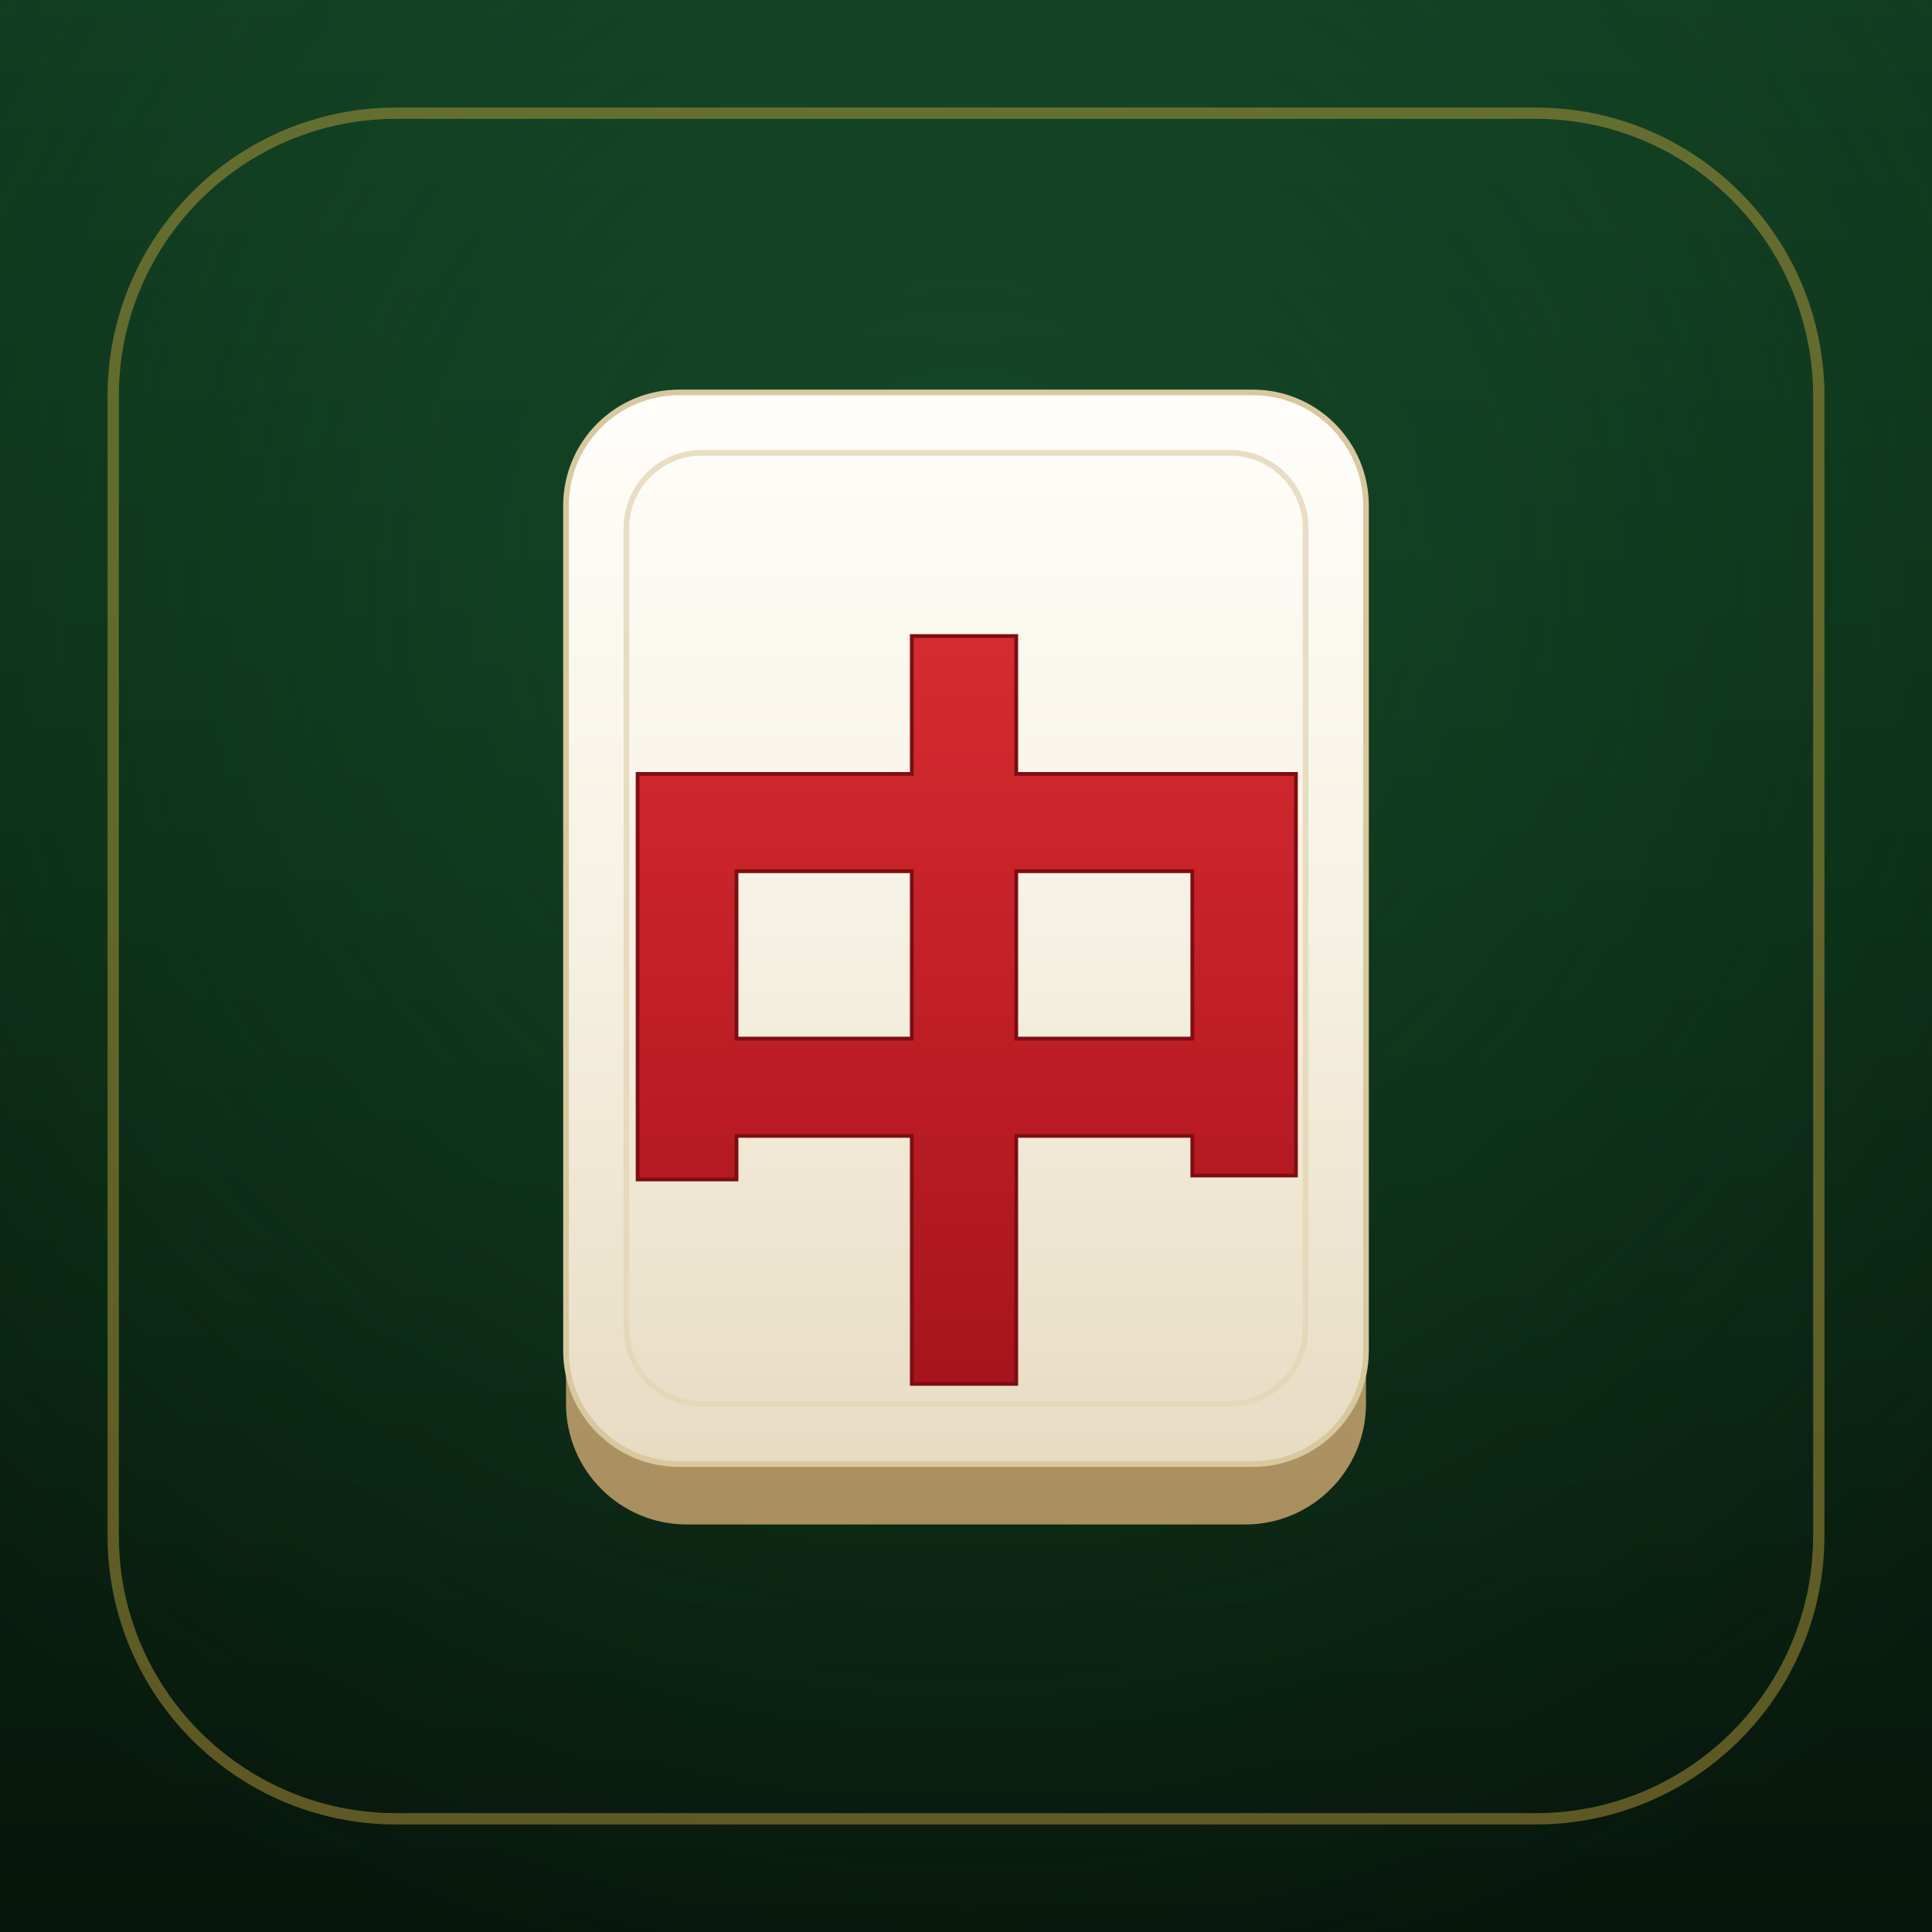
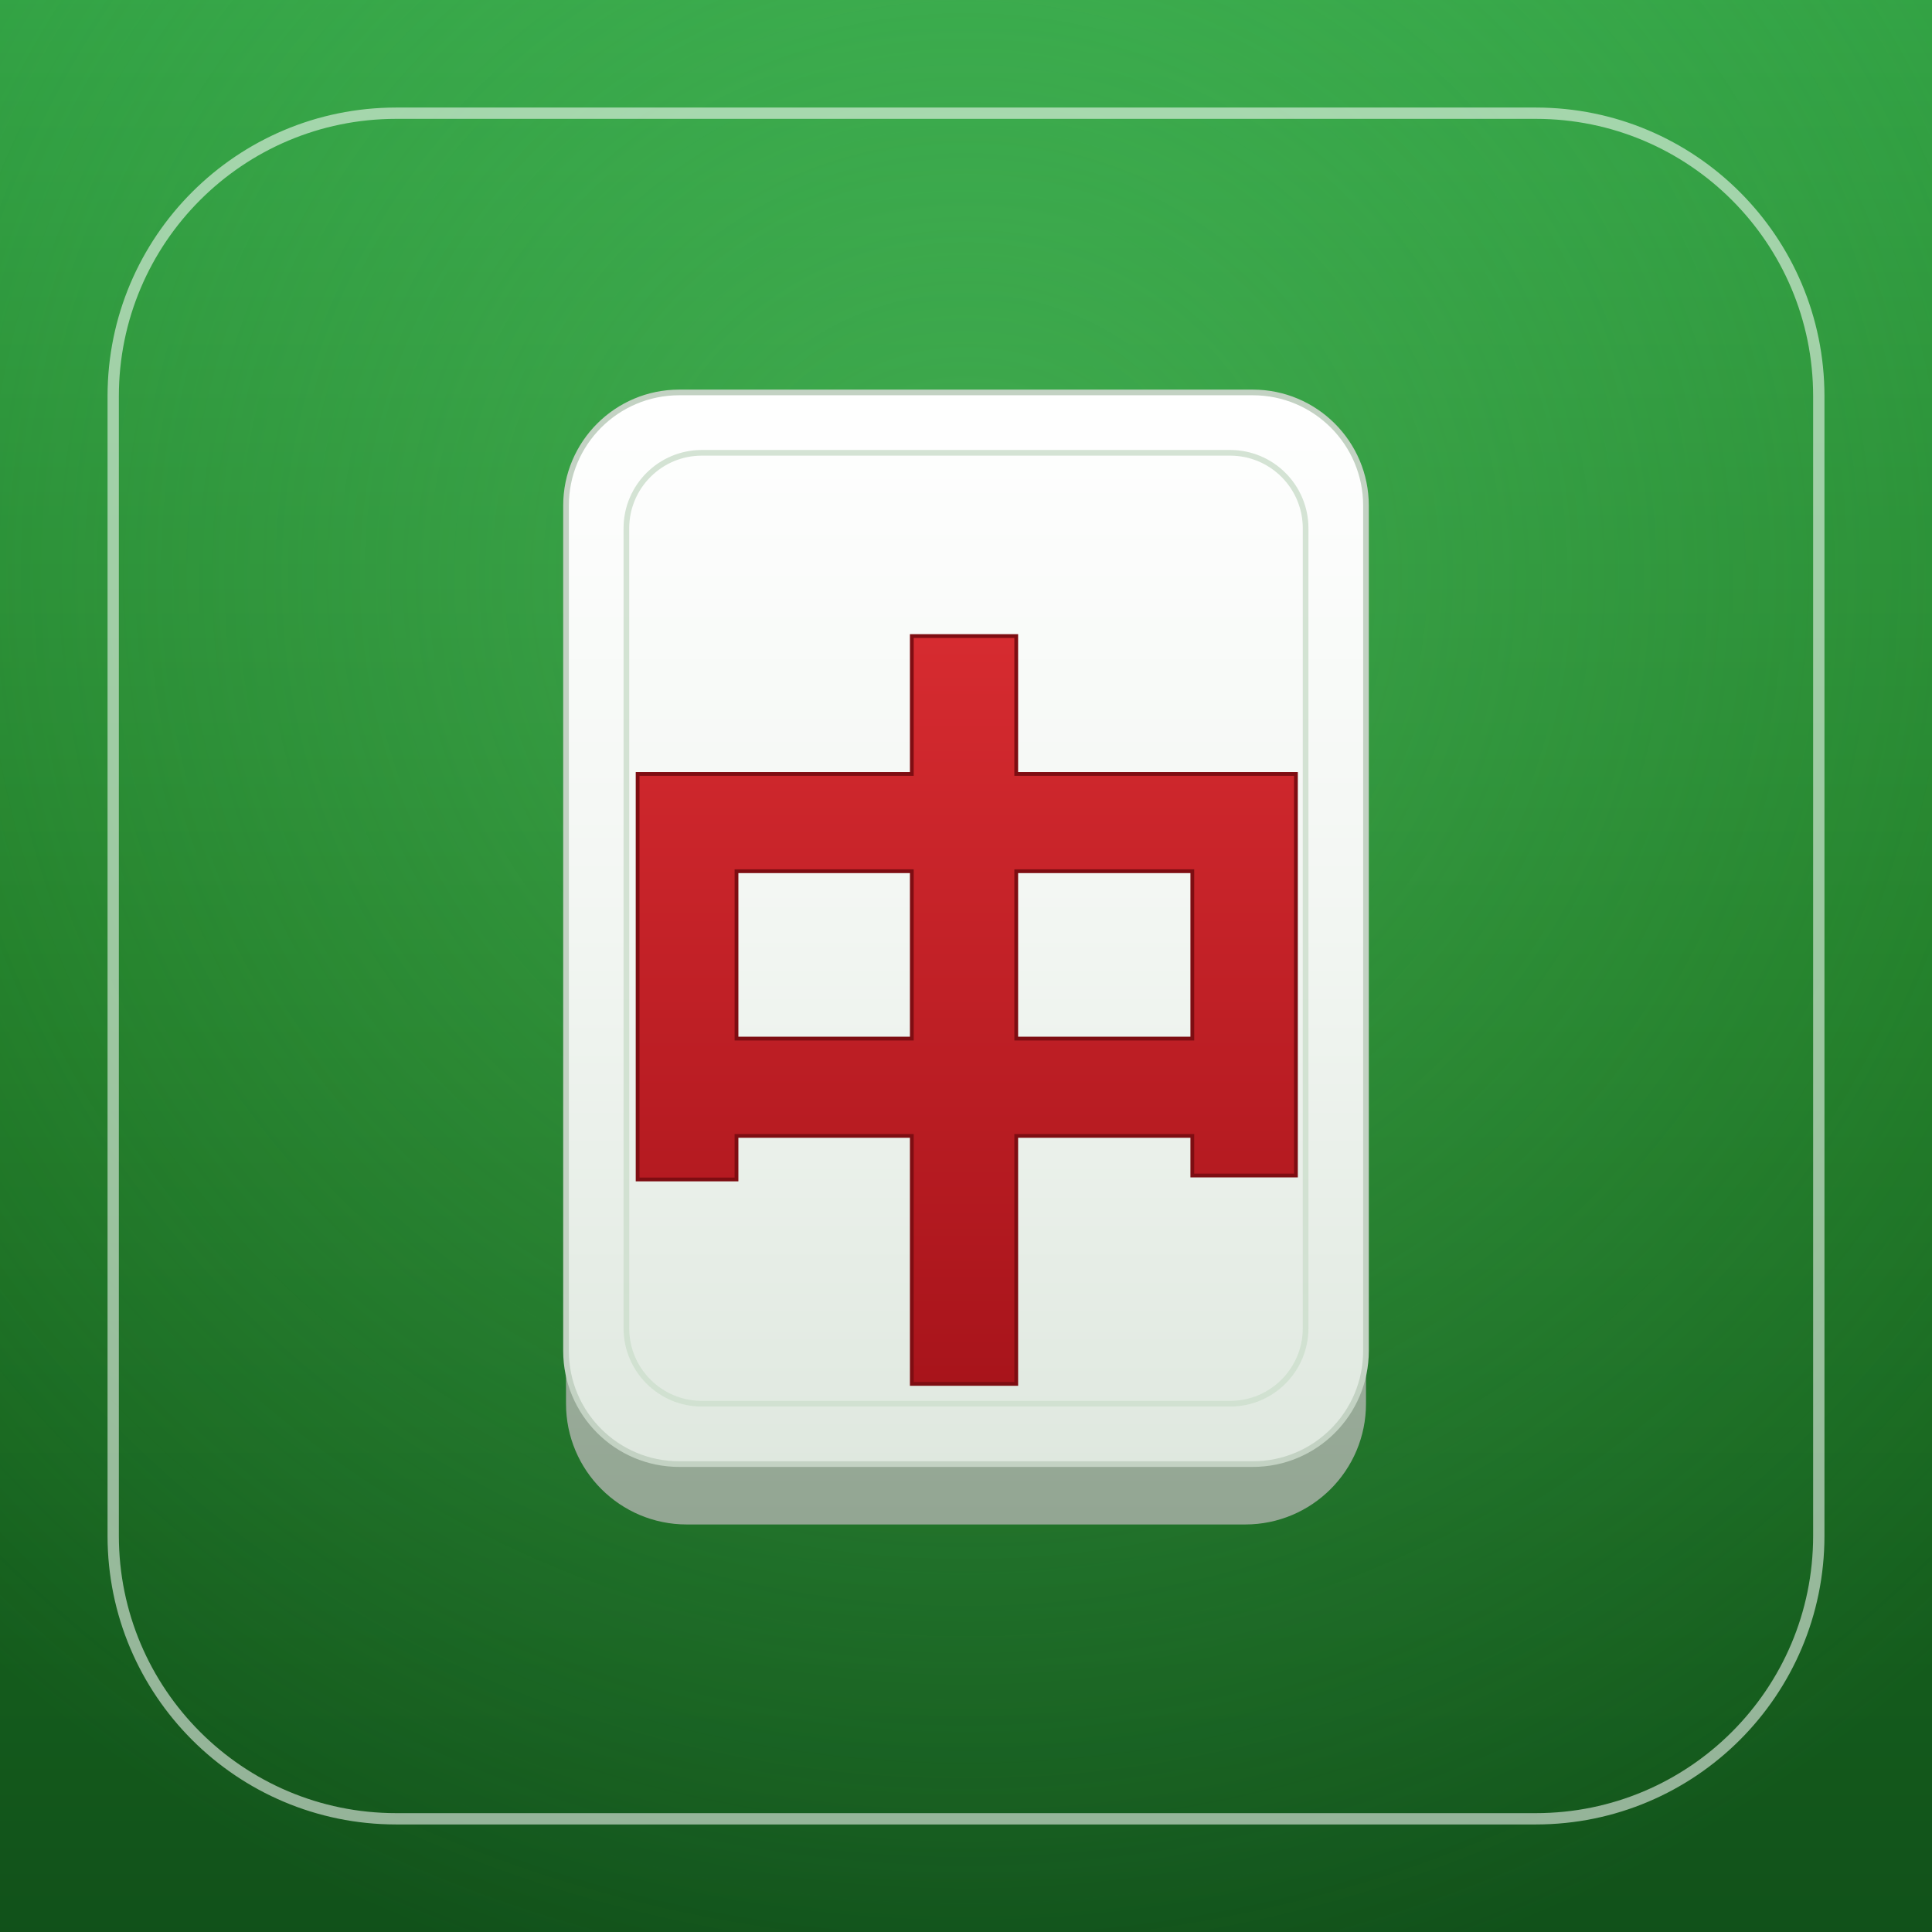
<svg xmlns="http://www.w3.org/2000/svg" width="1024" height="1024" viewBox="0 0 1024 1024">
  <defs>
    <linearGradient id="bg" x1="0" y1="0" x2="0" y2="1">
-       <stop offset="0" stop-color="#10381e" />
-       <stop offset="0.5" stop-color="#0a2614" />
-       <stop offset="1" stop-color="#06160c" />
+       <stop offset="0" stop-color="#2e9e40" />
+       <stop offset="0.5" stop-color="#1c7622" />
+       <stop offset="1" stop-color="#11511a" />
    </linearGradient>
    <radialGradient id="glow" cx="0.5" cy="0.30" r="0.75">
-       <stop offset="0" stop-color="#1c5a32" stop-opacity="0.55" />
-       <stop offset="1" stop-color="#1c5a32" stop-opacity="0" />
+       <stop offset="0" stop-color="#5ecf70" stop-opacity="0.45" />
+       <stop offset="1" stop-color="#5ecf70" stop-opacity="0" />
    </radialGradient>
    <linearGradient id="tile" x1="0" y1="0" x2="0" y2="1">
-       <stop offset="0" stop-color="#fffefb" />
-       <stop offset="0.5" stop-color="#f6f1e2" />
-       <stop offset="1" stop-color="#e7dcc2" />
+       <stop offset="0" stop-color="#ffffff" />
+       <stop offset="0.5" stop-color="#f2f6f2" />
+       <stop offset="1" stop-color="#dfe8df" />
    </linearGradient>
    <linearGradient id="side" x1="0" y1="0" x2="0" y2="1">
-       <stop offset="0" stop-color="#cdb98e" />
-       <stop offset="1" stop-color="#a98f5e" />
+       <stop offset="0" stop-color="#bccabc" />
+       <stop offset="1" stop-color="#93a693" />
    </linearGradient>
    <linearGradient id="redChar" x1="0" y1="0" x2="0" y2="1">
      <stop offset="0" stop-color="#d62b30" />
      <stop offset="1" stop-color="#a8141b" />
    </linearGradient>
  </defs>
  <rect width="1024" height="1024" fill="url(#bg)" />
  <rect width="1024" height="1024" fill="url(#glow)" />
-   <rect x="60" y="60" width="904" height="904" rx="150" fill="none" stroke="#c8a840" stroke-opacity="0.45" stroke-width="6" />
+   <rect x="60" y="60" width="904" height="904" rx="150" fill="none" stroke="#ffffff" stroke-opacity="0.55" stroke-width="6" />
  <rect x="300" y="232" width="424" height="576" rx="64" fill="url(#side)" />
-   <rect x="300" y="208" width="424" height="568" rx="60" fill="url(#tile)" stroke="#d8c8a0" stroke-width="3" />
-   <rect x="332" y="240" width="360" height="504" rx="40" fill="none" stroke="#e3d6b6" stroke-width="3" opacity="0.8" />
+   <rect x="300" y="208" width="424" height="568" rx="60" fill="url(#tile)" stroke="#c3d2c3" stroke-width="3" />
+   <rect x="332" y="240" width="360" height="504" rx="40" fill="none" stroke="#cfe0cf" stroke-width="3" opacity="0.9" />
  <text x="512" y="512" text-anchor="middle" dominant-baseline="central" font-family="'Yu Mincho','YuMincho','MS Mincho','Hiragino Mincho ProN',serif" font-size="420" font-weight="900" fill="url(#redChar)" stroke="#7e0d12" stroke-width="4" paint-order="stroke">中</text>
</svg>
